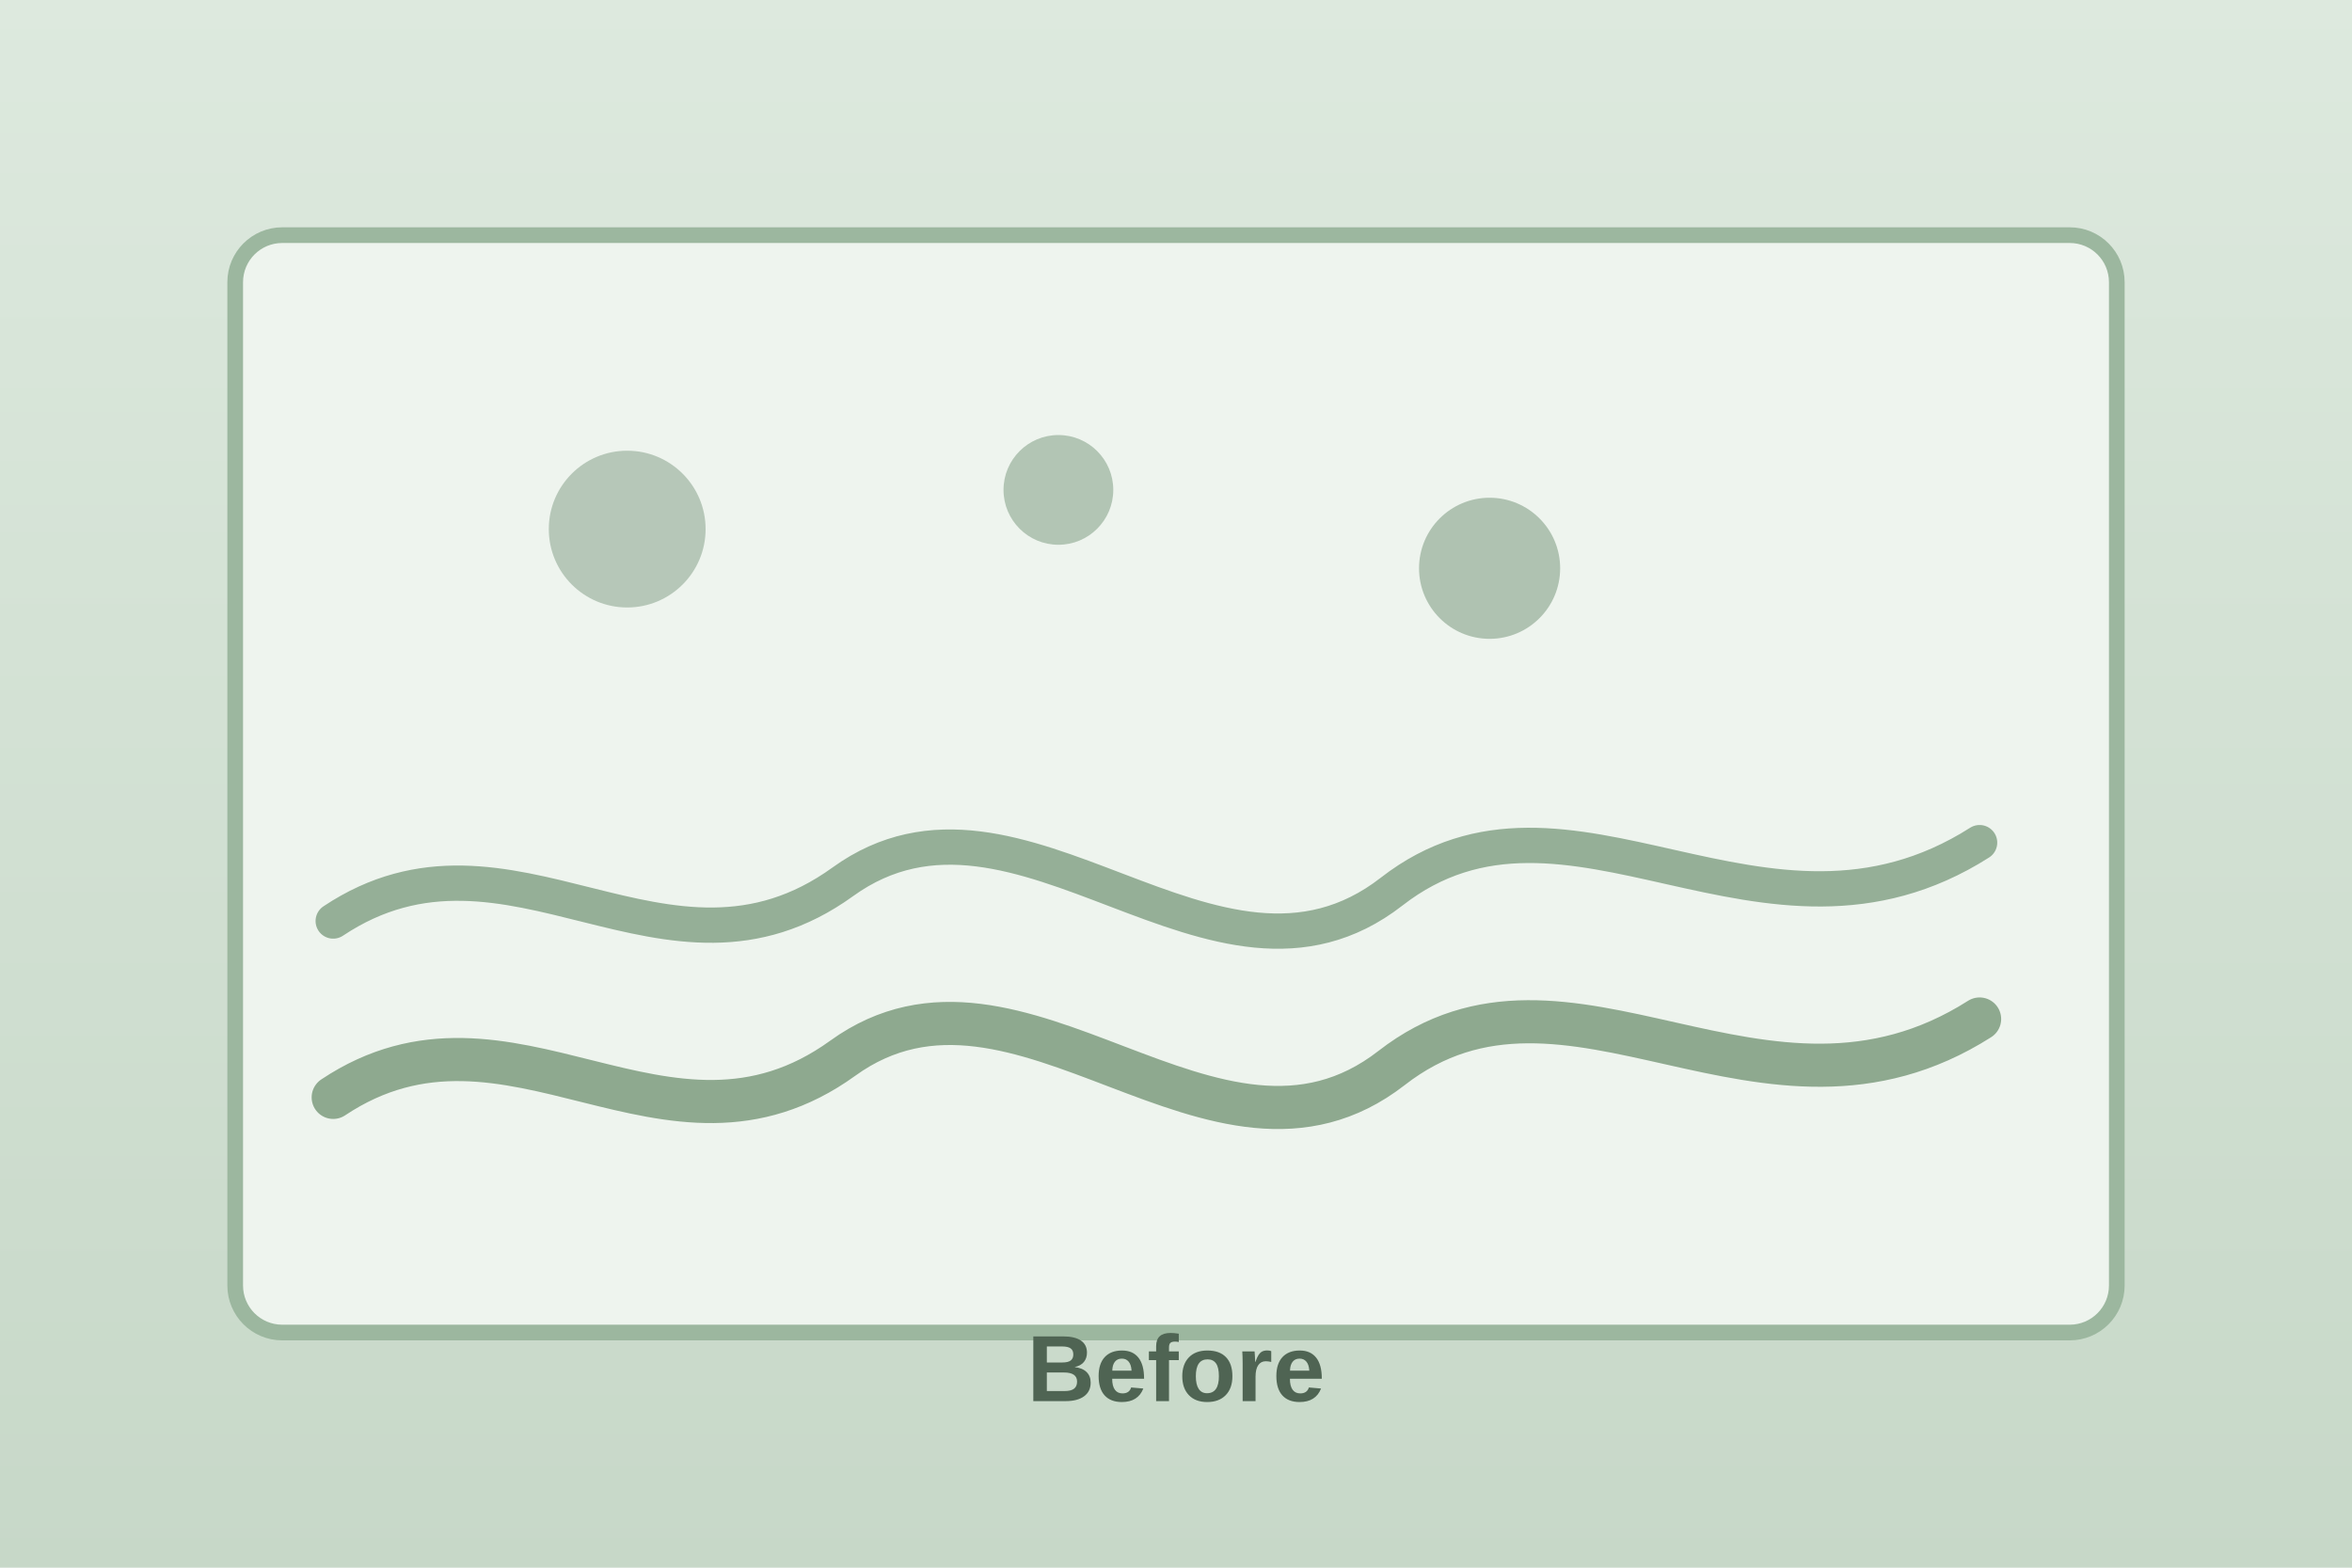
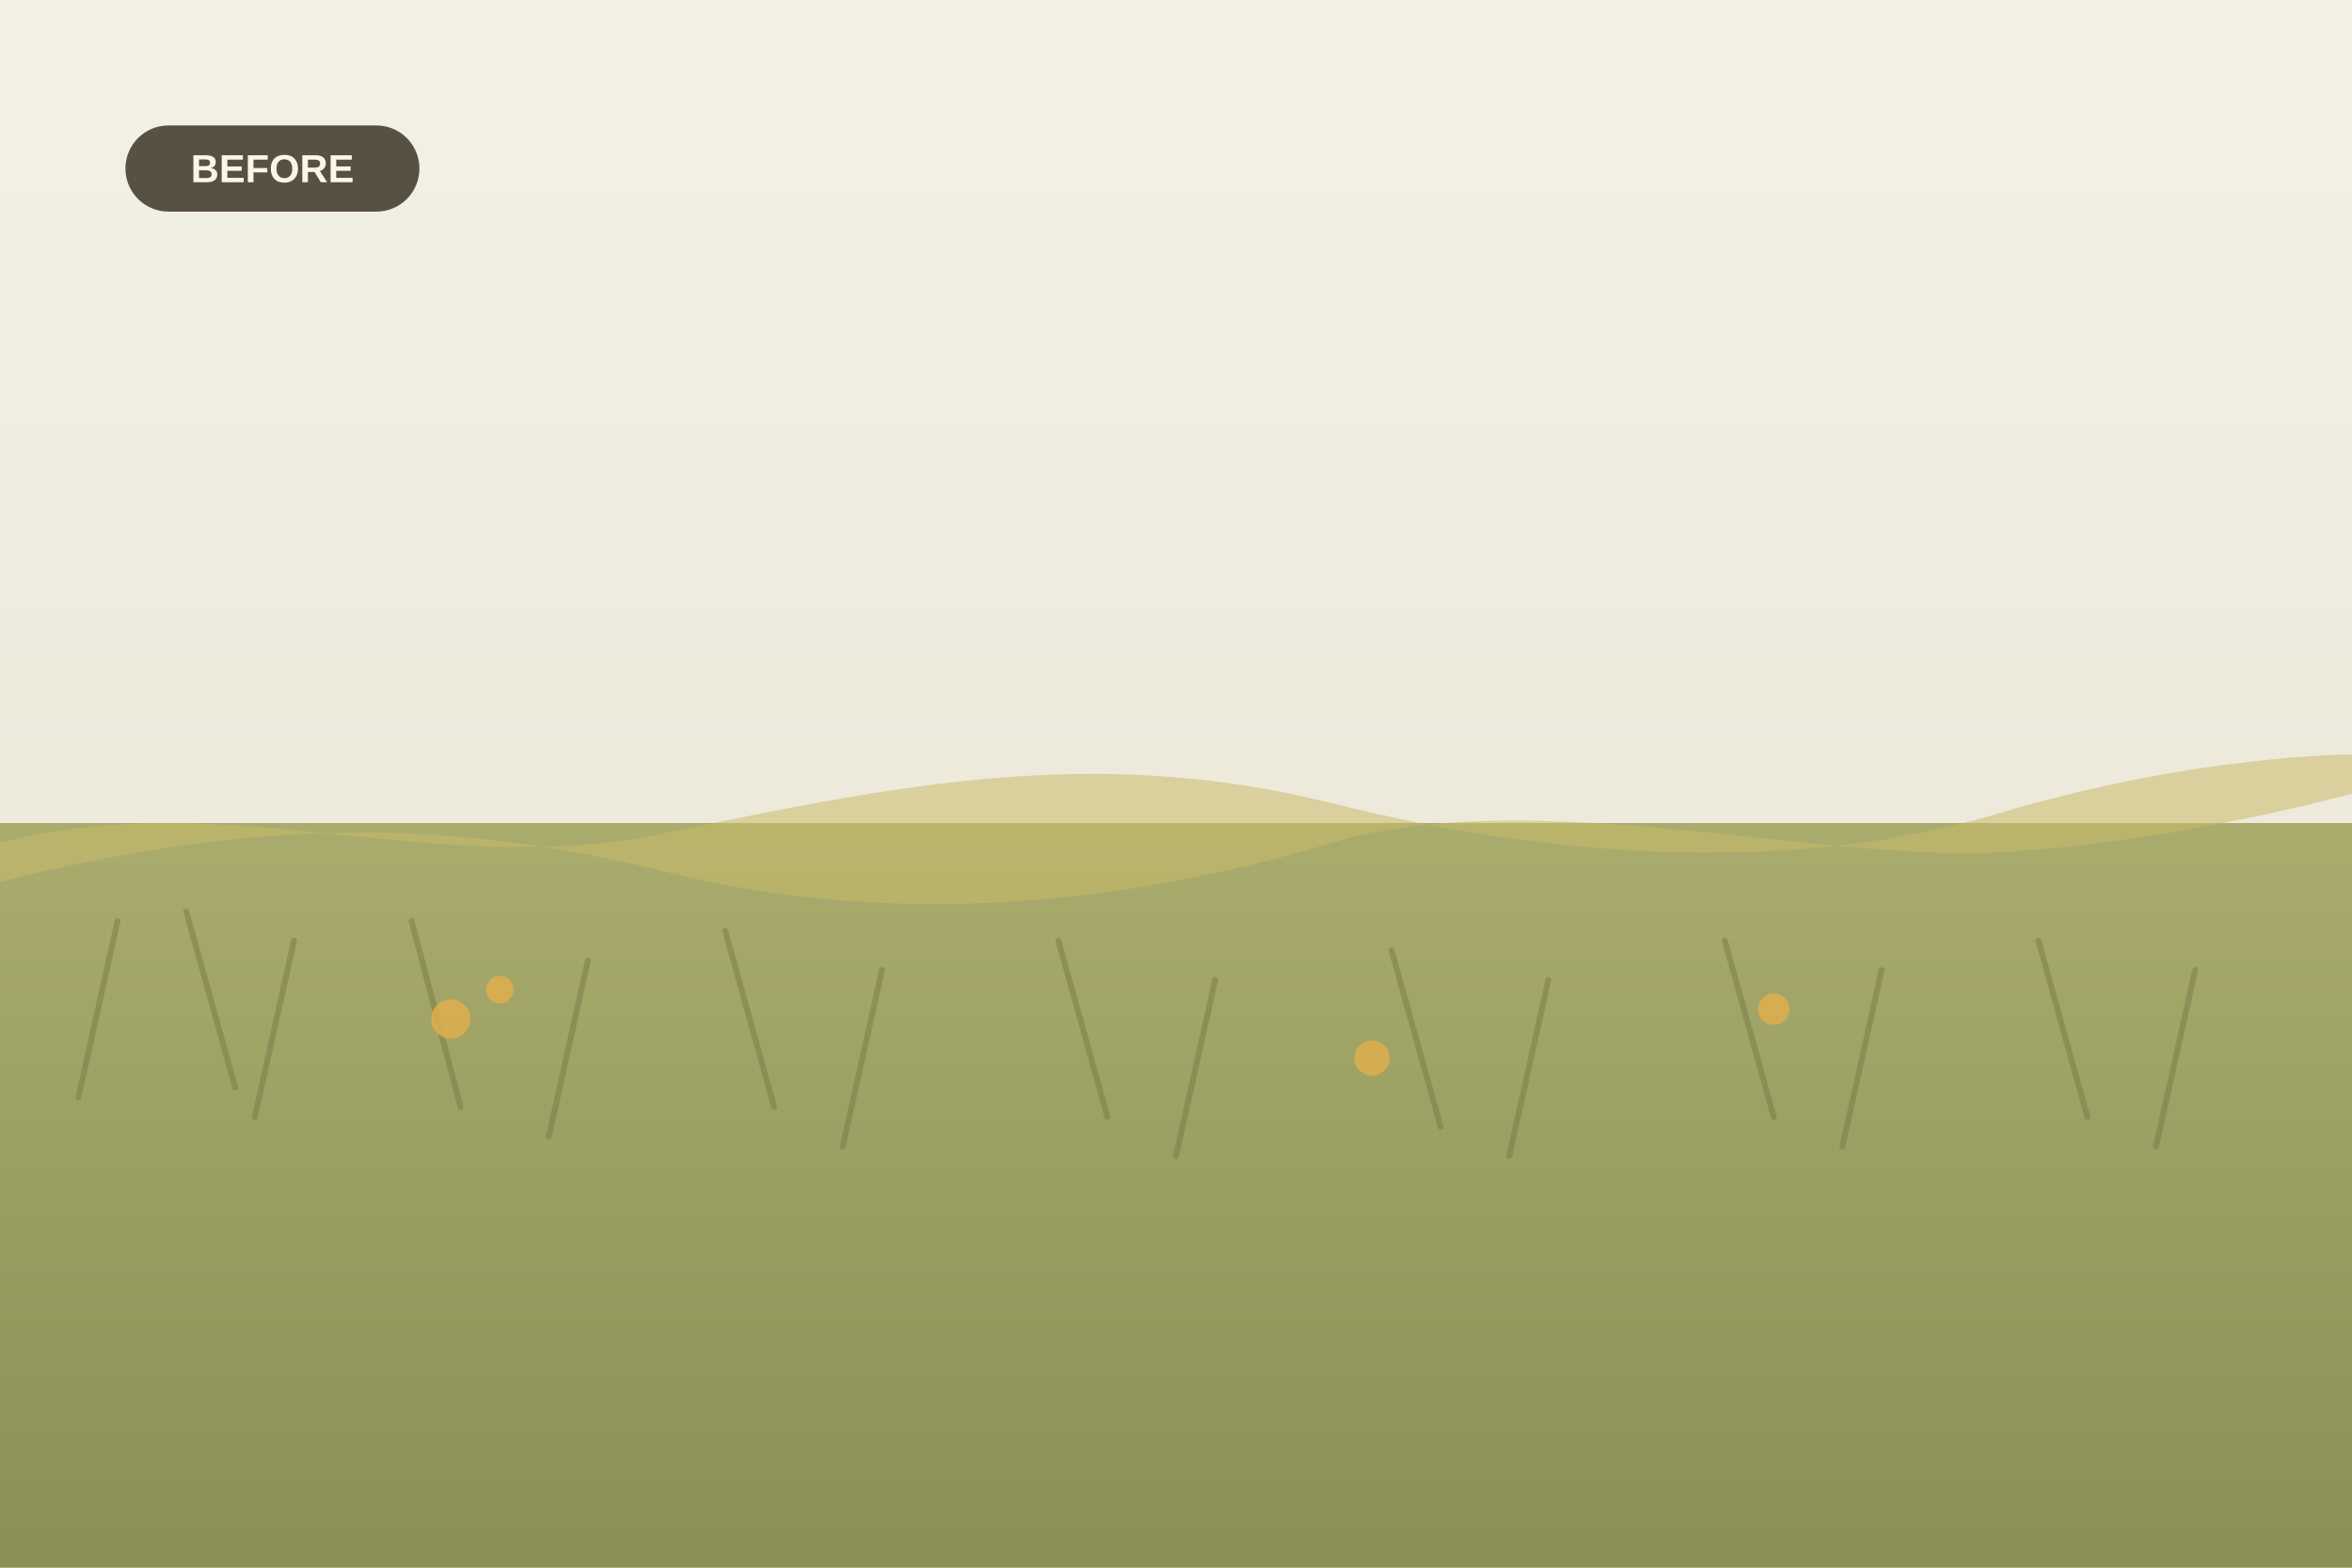
- <svg xmlns="http://www.w3.org/2000/svg" width="1200" height="800" viewBox="0 0 1200 800" fill="none">
+ <svg xmlns="http://www.w3.org/2000/svg" width="1200" height="800" viewBox="0 0 1200 800" fill="none" role="img" aria-label="Overgrown, patchy lawn before Latten Lawncare service">
  <defs>
-     <linearGradient id="bg" x1="0" y1="0" x2="0" y2="1">
-       <stop offset="0" stop-color="#DDE9DE" />
-       <stop offset="1" stop-color="#C7D8C8" />
+     <linearGradient id="beforeSky" x1="0" y1="0" x2="0" y2="1">
+       <stop offset="0" stop-color="#f3f1e6" />
+       <stop offset="1" stop-color="#e7e3d2" />
+     </linearGradient>
+     <linearGradient id="beforeGrass" x1="0" y1="0" x2="0" y2="1">
+       <stop offset="0" stop-color="#a9ac6d" />
+       <stop offset="1" stop-color="#8b8f57" />
    </linearGradient>
  </defs>
-   <rect width="1200" height="800" fill="url(#bg)" />
-   <rect x="120" y="120" width="960" height="560" rx="24" fill="#EEF4EE" stroke="#9CB79F" stroke-width="8" />
-   <path d="M170 560C260 500 340 605 430 540C520 475 620 615 710 545C800 475 900 590 1010 520" stroke="#8EA98F" stroke-width="22" stroke-linecap="round" />
-   <path d="M170 470C260 410 340 515 430 450C520 385 620 525 710 455C800 385 900 500 1010 430" stroke="#95AF97" stroke-width="18" stroke-linecap="round" />
-   <circle cx="320" cy="270" r="40" fill="#B6C7B8" />
-   <circle cx="540" cy="250" r="28" fill="#B2C5B4" />
-   <circle cx="760" cy="290" r="36" fill="#AFC2B1" />
-   <text x="600" y="715" text-anchor="middle" fill="#4F6453" font-family="Arial, sans-serif" font-size="48" font-weight="700">Before</text>
+   <rect width="1200" height="800" fill="url(#beforeSky)" />
+   <rect x="0" y="420" width="1200" height="380" fill="url(#beforeGrass)" />
+   <g opacity="0.5" stroke="#767a45" stroke-width="3" stroke-linecap="round">
+     <path d="M60 470 L40 560" />
+     <path d="M95 465 L120 555" />
+     <path d="M150 480 L130 570" />
+     <path d="M210 470 L235 565" />
+     <path d="M300 490 L280 580" />
+     <path d="M370 475 L395 565" />
+     <path d="M450 495 L430 585" />
+     <path d="M540 480 L565 570" />
+     <path d="M620 500 L600 590" />
+     <path d="M710 485 L735 575" />
+     <path d="M790 500 L770 590" />
+     <path d="M880 480 L905 570" />
+     <path d="M960 495 L940 585" />
+     <path d="M1040 480 L1065 570" />
+     <path d="M1120 495 L1100 585" />
+   </g>
+   <g fill="#dfae4d" opacity="0.85">
+     <circle cx="230" cy="520" r="10" />
+     <circle cx="255" cy="505" r="7" />
+     <circle cx="700" cy="540" r="9" />
+     <circle cx="905" cy="515" r="8" />
+   </g>
+   <path d="M0 430c120-30 220 20 340-5s220-45 340-15 240 35 340 5 180-30 180-30v20c0 0-90 25-180 30s-240-35-340-5-220 45-340 15-220-25-340 5Z" fill="#c9b96a" opacity="0.55" />
+   <rect x="0" y="0" width="1200" height="800" fill="none" />
+   <g transform="translate(64 64)">
+     <rect width="150" height="44" rx="22" fill="#2c2416" opacity="0.78" />
+     <text x="75" y="29" text-anchor="middle" fill="#fdf6e3" font-family="Arial, sans-serif" font-size="20" font-weight="700">BEFORE</text>
+   </g>
</svg>
